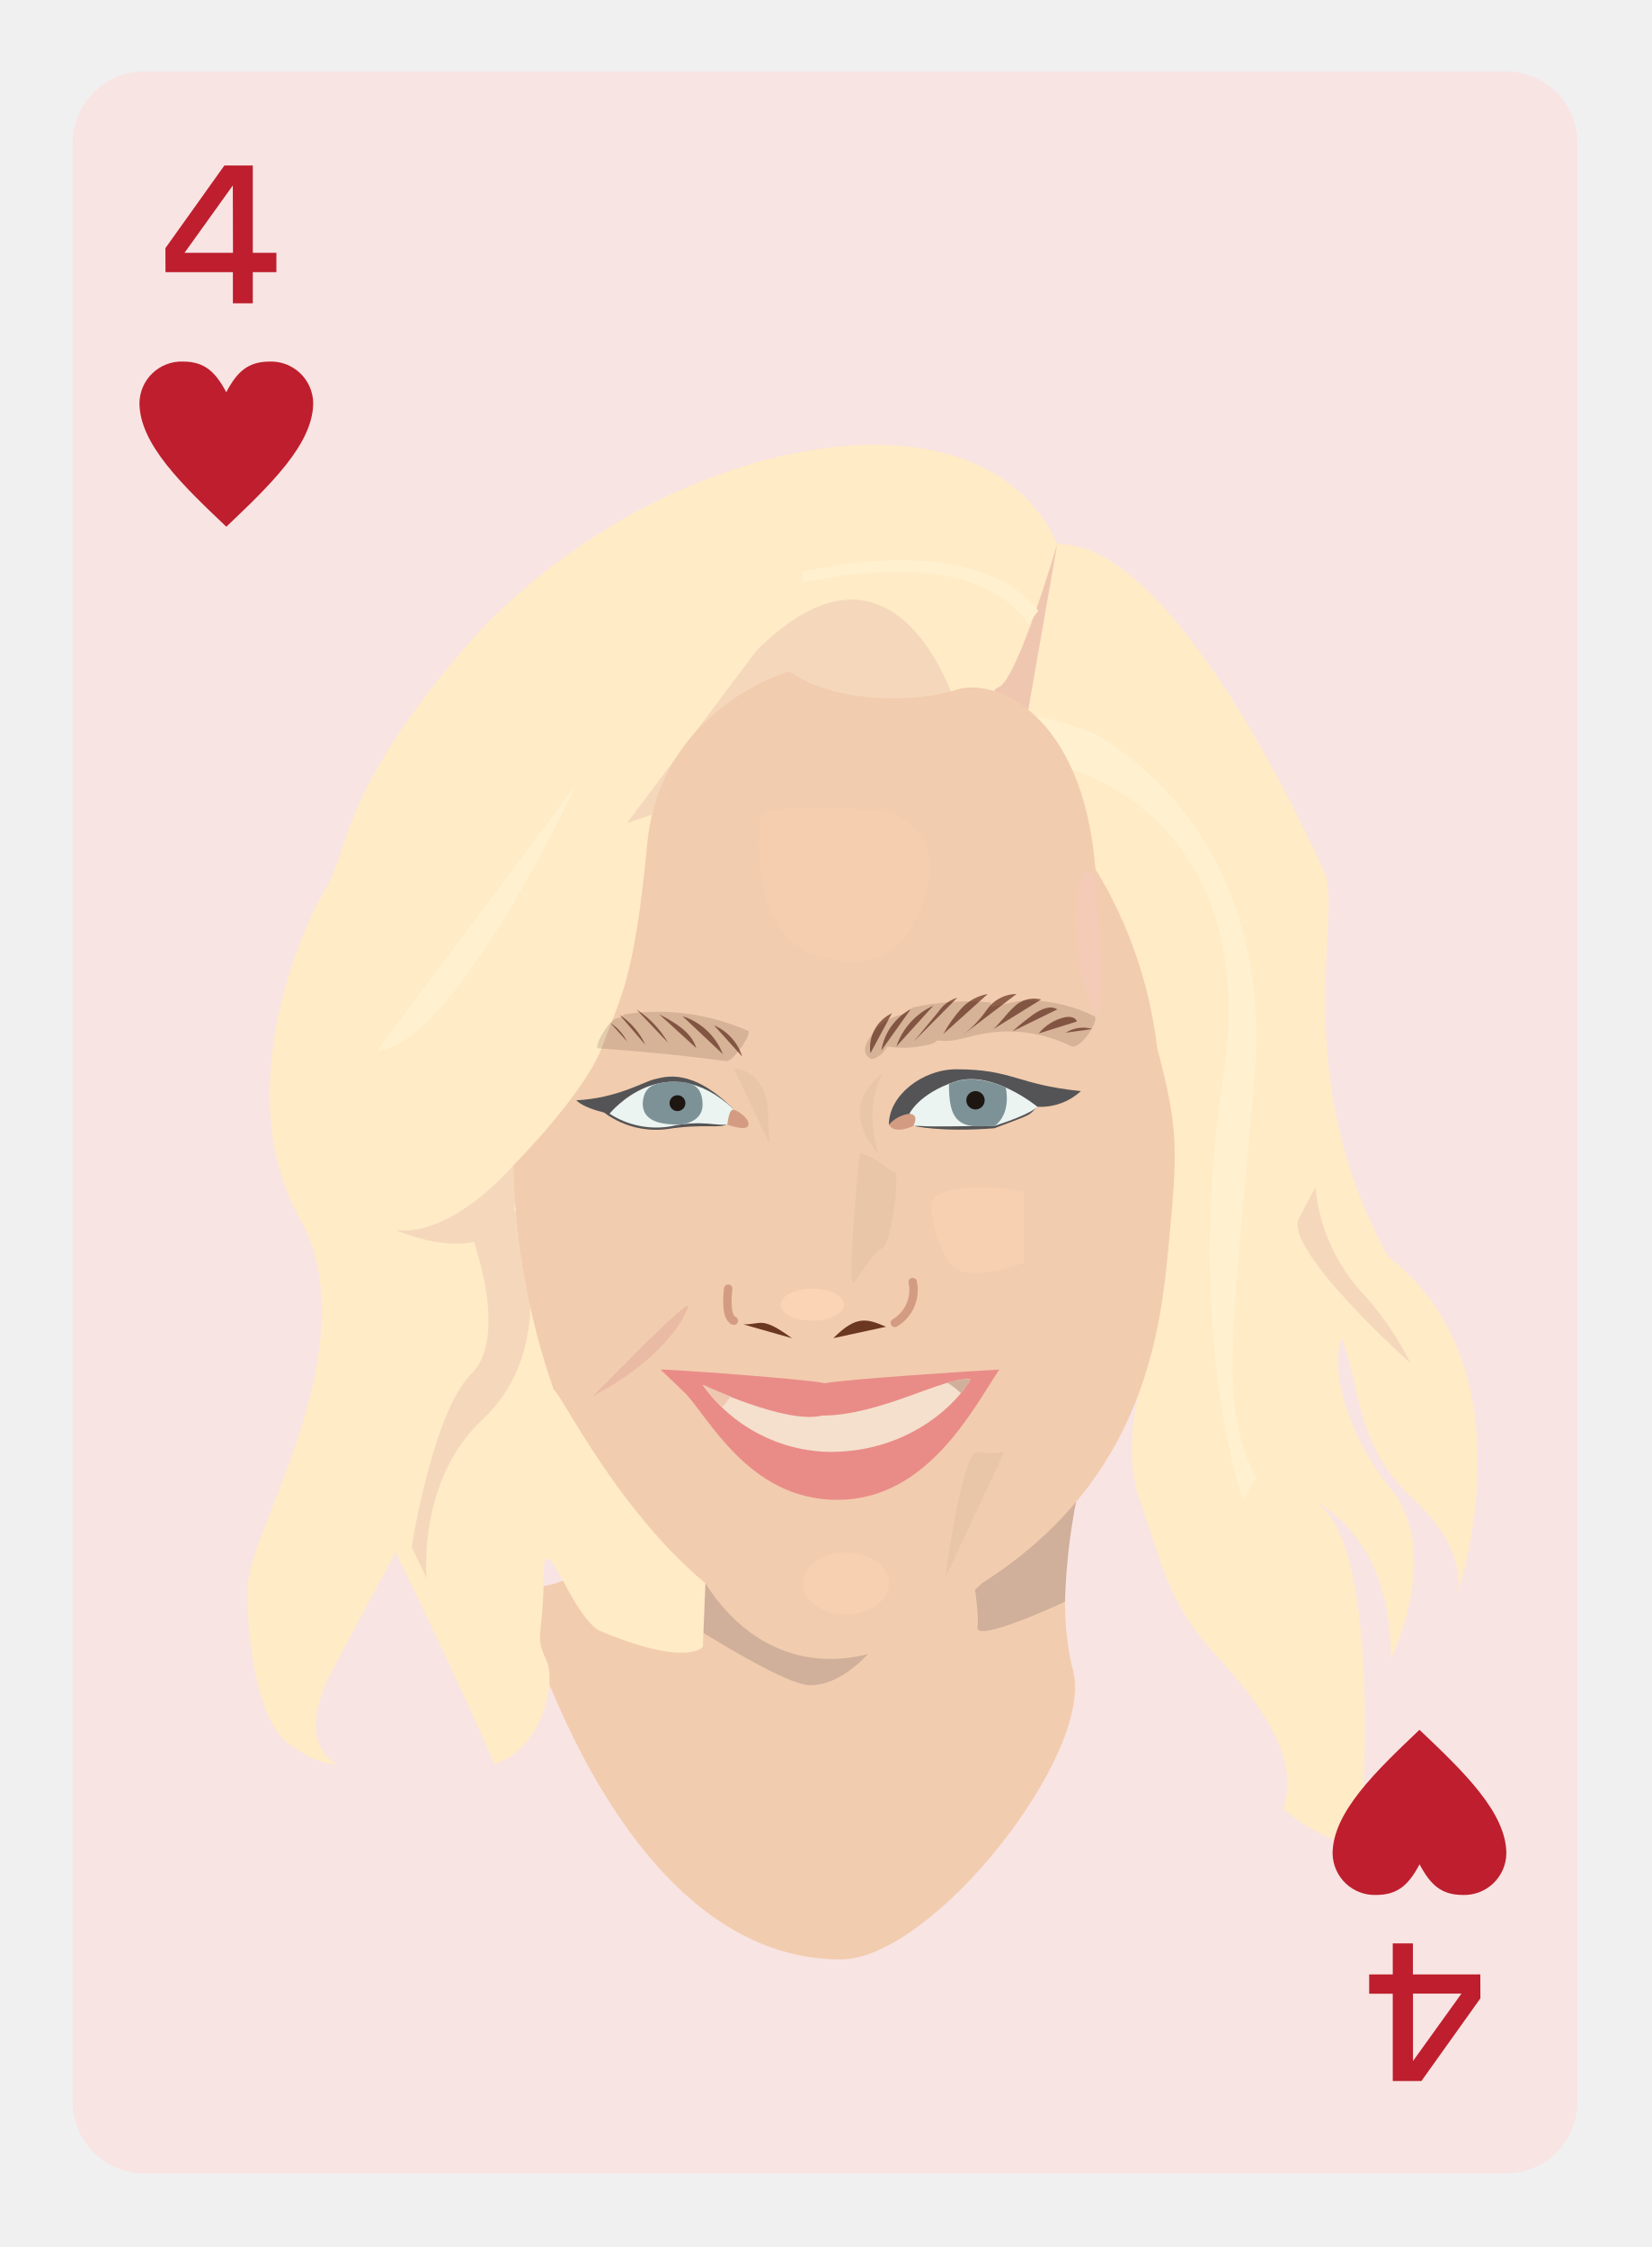
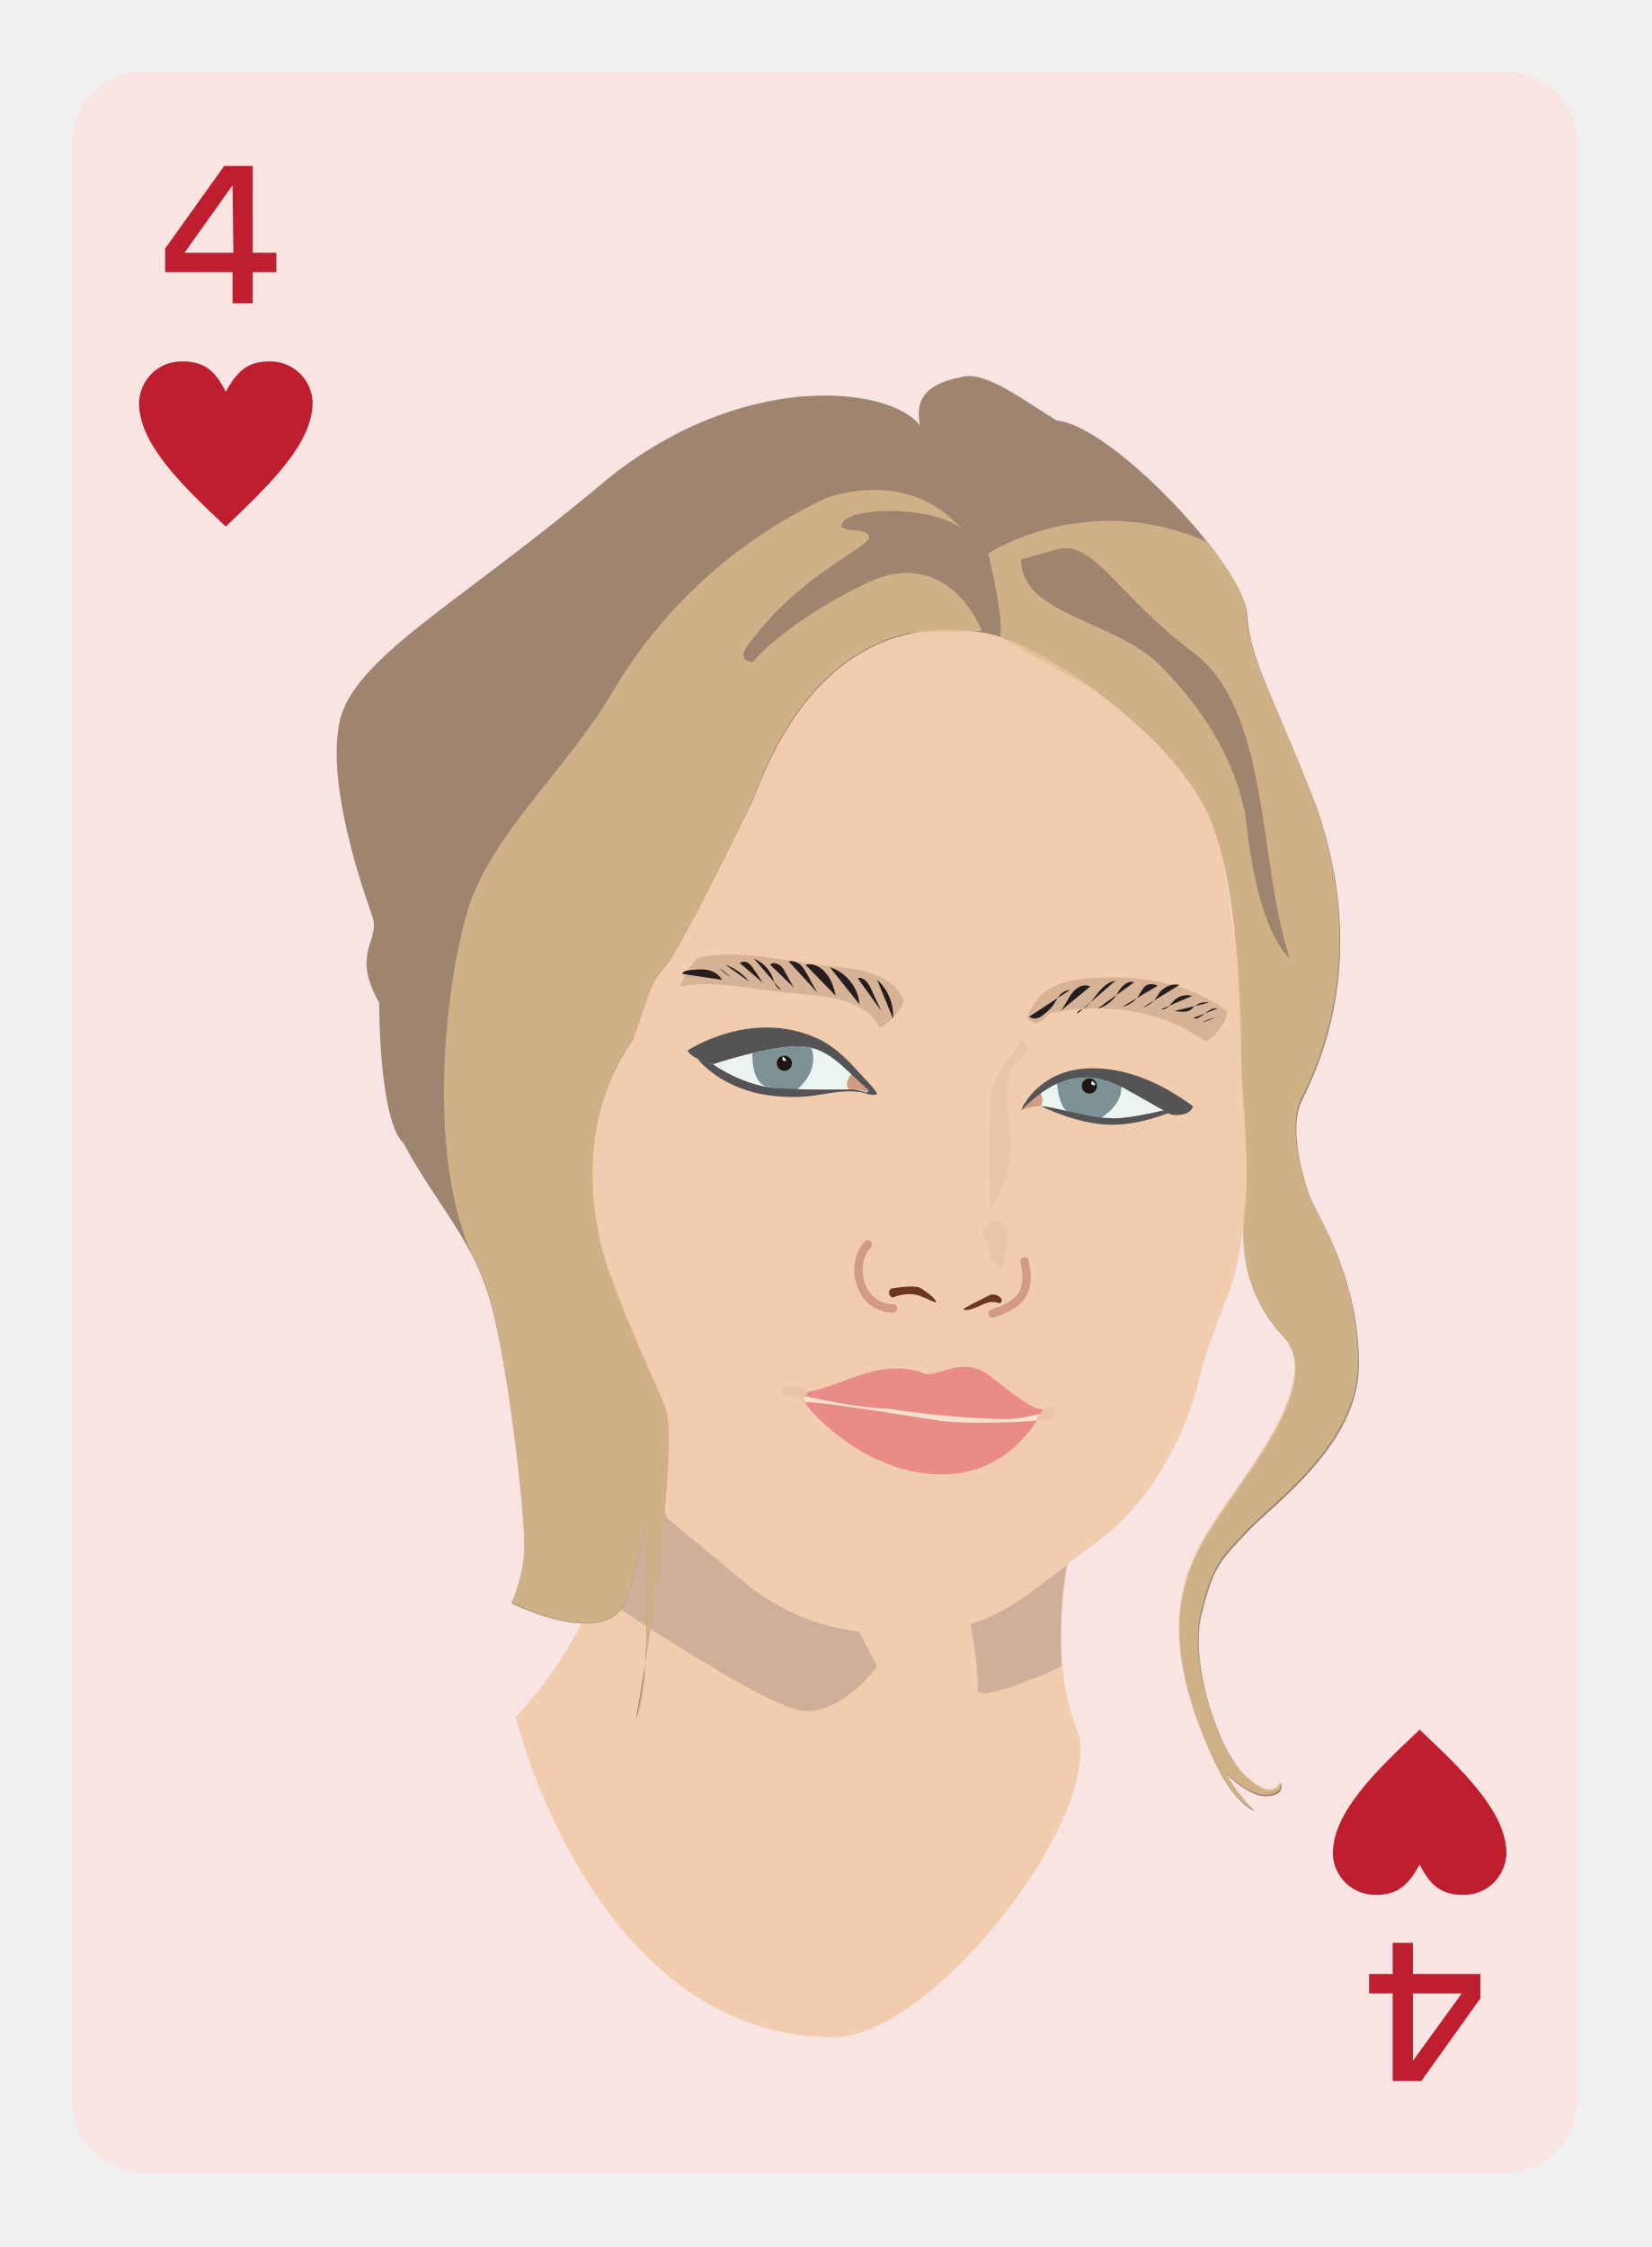
- <svg xmlns="http://www.w3.org/2000/svg" id="Layer_1" data-name="Layer 1" viewBox="0 0 196 266.67">
-   <defs>
-     <style>.cls-1{fill:#f8e4e3;}.cls-2{fill:#be1e2d;}.cls-3{fill:#f2ccae;}.cls-4{fill:#d0af9b;}.cls-5{fill:#ffebc6;}.cls-6{fill:#f5d8bc;}.cls-7{fill:#efc7b0;}.cls-8{fill:#fff1d0;}.cls-9{fill:#545456;}.cls-10{fill:#ebf4f0;}.cls-11{fill:#7d9297;}.cls-12{fill:#e98c88;}.cls-13{fill:#f5e0cd;}.cls-14{fill:#6b3720;}.cls-15{fill:none;stroke:#d39c82;stroke-linecap:round;stroke-miterlimit:10;}.cls-16{fill:#eac6a9;}.cls-17{fill:#1d1611;}.cls-18{fill:#d39c82;}.cls-19{fill:#f3cbb6;}.cls-20{fill:#fad4b5;}.cls-21{fill:#f7d0b1;}.cls-22{fill:#eabba4;}.cls-23{fill:#8f5f4a;}.cls-24{fill:#f4ceaf;}.cls-25{opacity:0.15;}.cls-26{fill:#381c15;}</style>
-   </defs>
-   <rect class="cls-1" x="8.63" y="8.48" width="178.58" height="249.45" rx="8.5" ry="8.5" />
-   <path class="cls-2" d="M19.63,29.45l7-9.81H30V30h2.8V32.3H30V36H27.64V32.3h-8Zm8-7.44L21.9,30h5.75Z" />
-   <path class="cls-2" d="M21.71,42.91c2.57,0,3.86,1.22,5.14,3.64,1.28-2.42,2.57-3.63,5.14-3.64a5,5,0,0,1,5.18,4.89c0,4.9-5.15,9.8-10.31,14.71-5.16-4.9-10.32-9.81-10.31-14.71A5,5,0,0,1,21.71,42.91Z" />
-   <path class="cls-3" d="M99.75,232.54c-27.24,0-38.57-44.3-38.57-44.3s12,2.36,10.83-13.17h0s49.65-5.54,56.2.77h0s-3.45,12.61-.86,22.42S110.69,232.54,99.75,232.54Z" />
-   <path class="cls-4" d="M71.55,186s20.22,14,24.61,14,8-5.06,8-5.06l-5.92-11.28L72,179.42Z" />
-   <path class="cls-5" d="M125.48,64.56c-9.45-21.16-49.83-12-71,13.09C40.29,94.41,41.4,101,38.62,105.5s-11.42,24.12-3.06,39.07-5.85,36.93-6.13,43.34,1.11,16.16,4.73,18.95S40,209.37,40,209.37s-5.29-2.23-.56-11.14,7.52-14,7.52-14,8.08,16.51,11.7,25.14c5.57-1.68,7.52-9.62,6.13-12.47s-.28-2.9-.28-9.7,3,4.06,6.54,6.29c10.57,4.46,12.36,1.95,12.36,1.95l.31-7.55L136.82,160s-4.36,10-1.57,18,3.34,12.31,9.47,18.92,9.47,12.74,7.52,17.76c5.85,4.73,9.19,4.18,9.19,4.18s3.18-37-5.85-40.86c0,0,9.62,3.61,9.47,18.92,0,0,6.23-12.54,0-20.24s-7-15.7-5.78-17.85c2.37,6.74,1.68,12.78,8.54,19.17s5.08,11.42,5.08,11.42,9.33-26.81-8.15-40.29c-12-21.7-5.33-40.68-7.56-45.6S139.24,64.31,125.48,64.56Z" />
-   <path class="cls-6" d="M113.62,84.21s-6.88-23.91-23.84-7L74.39,97.7l39.23-13.49" />
-   <path class="cls-7" d="M122,84.44l3.47-19.88s-4.72,16.11-6.95,17S122,84.44,122,84.44" />
-   <path class="cls-8" d="M68.39,93.11S53.85,124.3,44.76,124.66" />
-   <path class="cls-6" d="M58.46,141.14s4.51,3.33,4.33,6.47,2.22,13.67-5.54,20.88-6.62,18.81-6.62,18.81l-1.78-3.68s2.48-16,7.08-20.57,0-16.55,0-16.55S54.55,145,58.46,141.14Z" />
-   <path class="cls-8" d="M95.28,69.05c.29.26,19.85-5.12,26.75,5l1.18-1.55S117.49,63,95.28,67.86Z" />
-   <path class="cls-8" d="M127.28,91.36s22.58,5.92,17.91,36.45S147.52,178,147.52,178l1.56-2.61c-4.45-8.44-2.9-16.62-.23-47.27s-19.23-41.16-19.23-41.16A43.8,43.8,0,0,0,119,84.37l8.25,7" />
-   <path class="cls-6" d="M154.16,144.57l1.95-3.68a21.76,21.76,0,0,0,5.06,12,35.51,35.51,0,0,1,6.23,8.9S152.21,148.25,154.16,144.57Z" />
-   <path class="cls-6" d="M47,146s11.32,5.11,14.15-2.95h0l-.21-4.78S53.85,146.74,47,146Z" />
-   <path class="cls-4" d="M114.3,180.54S116.42,191,116,193.08s10.39-3,10.39-3a72.38,72.38,0,0,1,1.82-14.25c1.64-6.1-12.22,0-12.22,0Z" />
-   <path class="cls-3" d="M93.7,79.66c5.5,4,15.4,3.67,19.8,2.2s15,2.57,16.5,21.27a52.25,52.25,0,0,1,7.33,21.27c2.57,9.53,2.39,12.27,1.43,22.63s-2.6,28.39-22.21,40.86c-13.1,13-25.94,10.93-32.85,0-10.55-8.82-17.07-22.45-18-23a86.09,86.09,0,0,1-4.77-26.59s8.54-8.57,10.59-14.21,3.76-7.68,5.29-23.91S93.7,79.66,93.7,79.66Z" />
-   <path class="cls-9" d="M108.4,133.61s3.18.79,9.61.29c5-1.88,3.87-1.42,5.11-2.55Z" />
-   <path class="cls-9" d="M71.45,131.85A10.29,10.29,0,0,0,79.15,134c4.38-.69,6.4,0,7.17-.62Z" />
-   <path class="cls-9" d="M123.12,131.35a7.09,7.09,0,0,0,5.16-1.86c-7.63-.77-8.08-2.59-14.79-2.59-4,0-8,3.09-8,6.56" />
-   <path class="cls-9" d="M72.34,132.17s-2.87-.51-3.95-1.59c4.85-.24,8-2.2,9.25-2.49s4.43-1.45,9.44,3.57" />
-   <path class="cls-10" d="M107.93,132.17a2.13,2.13,0,0,1,.48,1.44c2,0-.55.16,9.65,0,4.44-1.44,5.06-2.26,5.06-2.26s-5.38-4.44-9.74-3S107.93,132.17,107.93,132.17Z" />
-   <path class="cls-11" d="M116.16,133.68c-2.87,0-3.54-1.57-3.54-5,2.91-1.51,6.74.4,6.74.4s.74,3-1.31,4.54Z" />
-   <path class="cls-12" d="M78.41,162.55c.35-.12,17.73,1.15,19.46,1.61,2.3-.46,18.19-1.51,20.72-1.62C115.37,167.38,110,178,99.36,178S83.94,167.84,81.17,165.2Z" />
-   <path class="cls-13" d="M97.52,168c7,0,14.42-4.61,17.66-4.32-1.08,2.15-6.67,8.63-16.68,8.63a18.87,18.87,0,0,1-15.11-7.95S93.3,169.08,97.52,168Z" />
-   <path class="cls-14" d="M88.23,157.18c2.21,0,2.12-1,5.77,1.64" />
-   <path class="cls-14" d="M105.15,157.46c-2.31-1-3.56-1.35-6.25,1.35" />
-   <path class="cls-15" d="M106.2,157a4.54,4.54,0,0,0,2.12-4.85" />
-   <path class="cls-15" d="M86.42,152.94s-.47,3.37.67,3.8" />
-   <path class="cls-16" d="M104.75,127.41s-2.65,1.72-2.72,4.52a7.65,7.65,0,0,0,2.23,5S102.37,131.68,104.75,127.41Z" />
-   <path class="cls-10" d="M87.09,131.66s.25,1.49-.77,1.77-3-.58-6.78.25a10.16,10.16,0,0,1-7.2-1.51S78.93,124,87.09,131.66Z" />
-   <path class="cls-11" d="M80.74,133.46c-1.72,0-4.52-.09-4.46-2.58.14-1.74,1-2.39,3.44-2.5s3.66.54,3.66,2.73S80.74,133.46,80.74,133.46Z" />
-   <circle class="cls-17" cx="80.4" cy="130.92" r="0.94" />
-   <circle class="cls-17" cx="115.77" cy="130.58" r="1.09" />
-   <path class="cls-18" d="M105.5,133.47c.67,1.26,2.9.15,2.9.15s.77-1.4-.48-1.44A3.86,3.86,0,0,0,105.5,133.47Z" />
-   <path class="cls-18" d="M88.83,133.47c-.13.9-2.51,0-2.51,0s.17-1.95.77-1.77S88.93,132.75,88.83,133.47Z" />
-   <path class="cls-19" d="M129.92,104c-3.43-3.43-1.64,11.75-1.64,11.75l1.64,4.89C131.74,120.66,129.92,104,129.92,104Z" />
-   <ellipse class="cls-20" cx="96.41" cy="154.84" rx="3.76" ry="1.9" />
-   <ellipse class="cls-21" cx="100.39" cy="187.91" rx="5.11" ry="3.68" />
-   <path class="cls-21" d="M110.48,142.74a14,14,0,0,0,2.14,7.09c2.1,2.89,8.93,0,8.93,0v-8.41S112.27,139.58,110.48,142.74Z" />
-   <path class="cls-16" d="M102,136.93s-1.61,16.29-.65,15.22,2.31-3.7,3.37-4,2.13-9.12,1.45-9.12S103.5,136.88,102,136.93Z" />
-   <path class="cls-16" d="M112.22,187.2c0-.81,2.07-15.18,3.79-14.88a9.77,9.77,0,0,0,3.18,0Z" />
-   <path class="cls-22" d="M81.62,155.29c.9-2-7.41,6.54-7.41,6.54l-3.85,3.85S78.88,161.54,81.62,155.29Z" />
-   <path class="cls-16" d="M87.11,126.9c.48-.3,3.78.56,4,4.7l.22,4.13" />
-   <path class="cls-23" d="M103.3,125a4.52,4.52,0,0,1,2.55-4.75" />
-   <path class="cls-23" d="M104.6,124.66a6.83,6.83,0,0,1,3.5-4.91" />
-   <path class="cls-23" d="M106.38,124.19a8.15,8.15,0,0,1,4.38-4.83" />
-   <path class="cls-23" d="M108.47,123.57l2.91-3.51a4,4,0,0,1,2.23-1.65" />
-   <path class="cls-23" d="M111.95,122.71a16.41,16.41,0,0,1,2.12-3,5.51,5.51,0,0,1,3.15-1.74" />
-   <path class="cls-23" d="M114.27,122.82a12.94,12.94,0,0,0,2.85-3,4.36,4.36,0,0,1,3.53-1.86" />
-   <path class="cls-23" d="M117.89,122.13c.88-.79,1.54-1.81,2.42-2.6a3.32,3.32,0,0,1,3.25-.91" />
-   <path class="cls-23" d="M120.17,122.39a26.33,26.33,0,0,1,2.47-2c.84-.59,2-1.15,2.84-.6" />
-   <path class="cls-23" d="M123.27,122.65a5.57,5.57,0,0,1,3.05-1.91c.56-.13,1.32-.06,1.48.49" />
-   <path class="cls-23" d="M126.48,122.56a3.83,3.83,0,0,1,3.15-.44" />
-   <path class="cls-23" d="M88.09,125.4a6,6,0,0,0-3.34-3.71" />
-   <path class="cls-23" d="M85.79,125.11A7.64,7.64,0,0,0,81,120.6" />
-   <path class="cls-23" d="M82.63,124.38c-.6-1.94-2.58-3.05-4.39-4" />
-   <path class="cls-23" d="M79.27,123.74a11.46,11.46,0,0,0-3.74-3.94" />
-   <path class="cls-23" d="M76.59,124a8.58,8.58,0,0,0-3.06-3.56" />
-   <path class="cls-23" d="M74.43,123.61a5.93,5.93,0,0,0-2-2.22" />
-   <path class="cls-24" d="M101.34,114.12c-13.24,0-11.1-15-11.1-17.18,0-1.3,7.59-1.16,13.59-.84a6.93,6.93,0,0,1,6.44,8.36C109.26,109.12,106.88,114.12,101.34,114.12Z" />
-   <path class="cls-7" d="M85.69,167a5.92,5.92,0,0,0,1-1.27c-1.92-.76-3.28-1.4-3.28-1.4A16.67,16.67,0,0,0,85.69,167Z" />
-   <path class="cls-4" d="M114.3,163.72a11.52,11.52,0,0,0-1.85.4,8.42,8.42,0,0,1,1.59,1.23,9.55,9.55,0,0,0,1.14-1.67Z" />
-   <g class="cls-25">
-     <path class="cls-26" d="M105.58,122.08v-.54l-1.3,2.5a33.75,33.75,0,0,0,3.82-.61c1.05-.2,3.26-3.72,2.37-3.66a6,6,0,0,0-3.36.8c-.58.25-3.36,3.37-2.09,3.59a12.35,12.35,0,0,0,5.68-.32c.8-.22,3.08-3.61,2.09-3.59a8,8,0,0,1-4.15-.64l-2.57,3.6a30.6,30.6,0,0,1,8.94-.59l2.37-3.66a21.64,21.64,0,0,0-4.82.56c-.63.14-3.58,3.22-2.57,3.6,2.55,1,4.4-.06,7-.5a16.84,16.84,0,0,1,10.11,1.53c1.13.52,3.5-3.21,2.77-3.55a18.43,18.43,0,0,0-7.5-1.88c-3-.05-6.71,1.94-9.59.85l-2.57,3.6a21.64,21.64,0,0,1,4.82-.56c1.11,0,3.35-3.58,2.37-3.66a30.6,30.6,0,0,0-8.94.59c-.65.14-3.56,3.26-2.57,3.6a11.87,11.87,0,0,0,4.56.75l2.09-3.59a10.49,10.49,0,0,1-5.13.18l-2.09,3.59,2.8-.66,2.37-3.66c-2.62.5-5,.49-6.75,2.69-.7.89-1.81,2.41-.44,3.19.26.15.61-.07.81-.2l.34-.22c.82-.52,3-4.31,1.15-3.14Z" />
+ <svg xmlns="http://www.w3.org/2000/svg" version="1.1" id="Layer_1" x="0px" y="0px" viewBox="0 0 196 266.7" style="enable-background:new 0 0 196 266.7;" xml:space="preserve">
+   <style type="text/css">
+ 	.st0{fill:#F8E4E3;}
+ 	.st1{fill:#BE1E2D;}
+ 	.st2{fill:#F2CCAE;}
+ 	.st3{fill:#CFAE9A;}
+ 	.st4{fill:#E98C88;}
+ 	.st5{fill:#F5E0CD;}
+ 	.st6{fill:#6B3720;}
+ 	.st7{fill:none;stroke:#D39C82;stroke-linecap:round;stroke-miterlimit:10;}
+ 	.st8{fill:none;stroke:#FFFFFF;stroke-width:0.25;stroke-miterlimit:10;}
+ 	.st9{fill:#EBF4F0;}
+ 	.st10{fill:#E9C5A8;}
+ 	.st11{fill:#7D9297;}
+ 	.st12{fill:#1D1611;}
+ 	.st13{fill:#D39C82;}
+ 	.st14{fill:#545456;}
+ 	.st15{fill:#9F856F;}
+ 	.st16{fill:#231F20;}
+ 	.st17{opacity:0.15;}
+ 	.st18{fill:#381C15;}
+ 	.st19{opacity:0.77;}
+ 	.st20{fill:#DFBD8E;}
+ 	.st21{fill:none;stroke:#DAB995;stroke-miterlimit:10;}
+ 	.st22{opacity:0.77;fill:#DFBD8E;}
+ </style>
+   <path class="st0" d="M17.1,8.5h161.6c4.7,0,8.5,3.8,8.5,8.5v232.4c0,4.7-3.8,8.5-8.5,8.5H17.1c-4.7,0-8.5-3.8-8.5-8.5V17  C8.6,12.3,12.4,8.5,17.1,8.5z" />
+   <path class="st1" d="M19.6,29.5l7-9.8H30V30h2.8v2.3H30V36h-2.4v-3.7h-8L19.6,29.5z M27.6,22l-5.7,8h5.8L27.6,22z" />
+   <path class="st1" d="M21.7,42.9c2.6,0,3.9,1.2,5.1,3.6c1.3-2.4,2.6-3.6,5.1-3.6c2.8-0.1,5.1,2.1,5.2,4.8c0,0,0,0,0,0.1  c0,4.9-5.2,9.8-10.3,14.7c-5.2-4.9-10.3-9.8-10.3-14.7C16.6,45,18.9,42.8,21.7,42.9C21.7,42.9,21.7,42.9,21.7,42.9z" />
+   <path class="st1" d="M173.6,224.9c-2.6,0-3.9-1.2-5.1-3.6c-1.3,2.4-2.6,3.6-5.1,3.6c-2.8,0.1-5.1-2.1-5.2-4.8c0,0,0,0,0-0.1  c0-4.9,5.1-9.8,10.3-14.7c5.2,4.9,10.3,9.8,10.3,14.7C178.7,222.8,176.4,225,173.6,224.9C173.6,224.9,173.6,224.9,173.6,224.9z" />
+   <path class="st1" d="M175.7,237.2l-7,9.8h-3.4v-10.4h-2.8v-2.3h2.8v-3.7h2.4v3.7h8L175.7,237.2z M167.7,244.6l5.8-8h-5.8V244.6z" />
+   <g>
+     <path class="st2" d="M99,241.8c-28.6,0-37.8-38-37.8-38S74,191.3,72.8,175c-1.2-16.3,54.7,7.2,54.7,7.2s-3.8,13.2,0.5,23.6   C130.7,216.1,110.5,241.8,99,241.8z" />
+     <path class="st3" d="M69.8,188.4c0,0,21.3,14.7,25.9,14.7s8.4-5.3,8.4-5.3l-6.2-11.9l-22.2-11.7L69.8,188.4z" />
+     <path class="st3" d="M114.2,187.2c0,0,2.2,11,1.8,13.2c-0.4,2.2,10-2.6,10-2.6s-0.6-9.2,1.4-15.5c1.7-6.4-11.4,0-11.4,0   L114.2,187.2z" />
+     <path class="st2" d="M114.3,71.9c9.9,0,22.9,11.5,29.1,24.6c2.1,3.9,3.7,18.3,3.8,23.4c0.1,5.2,0.2,10.1,0.6,12.5   c0.4,2.3,0.6,13.4-1.8,20.7c-1.5,3.6-3.2,8.4-3.5,9.9c-0.3,1.5-3,13.2-12.4,20.1s-11.9,10.8-24,10.8S88.8,188.1,85,185   s-5.7-4.7-5.7-4.7l-25.7-59.9c0,0,36.9-31.9,40.2-35.2C97.2,81.9,104,71.9,114.3,71.9z" />
+     <g>
+       <path class="st4" d="M95.3,166.2c1.6,2.4,8.2,8.9,16.7,8.8c8.5-0.1,11.8-7.7,11.8-7.7s0,0-0.6-0.1c-0.6-0.1-2.2-1.1-5.6-3.8    c-3-2.5-5.8-0.2-7.7-0.3c-3.8-1.6-7.6,0-10.3,1c-3.4,1.3-4.7,1.2-4.7,1.2L95.3,166.2z" />
+       <path class="st5" d="M123,168.6c0.2-0.3,0.3-0.6,0.5-0.8l0,0c0,0-1.4,0.4-3.3,0.6c-1.9,0.2-9.9-0.4-14.8-1.2    c-3.8-0.1-7.9-1.1-10.4-1.6l0.3,0.5c0.1,0.1,0.2,0.3,0.3,0.4c0.2-0.4,11.3,1.4,15.1,2C114.4,169.2,123,168.7,123,168.6z" />
+     </g>
+     <path class="st6" d="M106,154c-0.6-0.1-0.7-1,0-1.1c0.7-0.1,2.7-0.4,3.3,0c0.9,0.6,1.7,1.2,1.8,1.6c0.1,0.4-1.7-0.9-3-0.9   C106.7,153.6,106,154,106,154z" />
+     <path class="st6" d="M118.7,154.7c0.7-0.6-0.7-1.4-1.4-0.9c-0.8,0.4-2.6,1.3-3,1.6c0.7,0.4,2.4-0.7,3-0.8   C117.9,154.4,118.7,154.7,118.7,154.7z" />
+     <path class="st7" d="M106,155.3c-3.9,0-5.3-5.1-3-7.6" />
+     <path class="st7" d="M117.8,155.9c3.9-1.2,4.5-3.1,3.8-6.2" />
+     <path class="st8" d="M103.1,129.3c-3.5-3.1-5-5.4-8.9-5.2s-9.5,2.1-9.5,2.1s3.8,2.8,8.2,2.9c4.4,0.1,5.7,0,8,0.1   C103.1,129.3,102.7,129.9,103.1,129.3z" />
+     <path class="st9" d="M121.4,131c2.8-2.8,6.7-5.7,12.3-2.6c5.5,3.1,5.5,3.1,5.5,3.1s-5.7,1.5-7.7,1.2c-2.3,0-6.7-1.4-8-1.4   c-1.2,0-2.1,0.3-2.1,0.3S121,131.5,121.4,131z" />
+     <path class="st10" d="M116.6,146.4c1.1,1.6,1,3.1,1,3.1s0.9,1.1,1.4,0.9c0.4-1.6,0.9-4.4,0.3-5.1   C118.7,144.6,116.9,144.8,116.6,146.4z" />
+     <path class="st9" d="M103.1,129.3c-3.5-3.1-5-5.4-8.9-5.2s-9.5,2.1-9.5,2.1s3.8,2.8,8.2,2.9c4.4,0.1,5.7,0,8,0.1   C103.1,129.3,102.7,129.9,103.1,129.3z" />
+     <path class="st11" d="M132.9,128c-2.9-1.4-5.4-1.1-7.5,0c0,0.1,0.2,3.7,1.5,4c1.3,0.3,2.7,0.6,3.8,0.7   C130.7,132.6,133.9,130.9,132.9,128z" />
+     <path class="st11" d="M94.2,124.2c-1.5,0.1-3.3,0.4-4.9,0.8c0,0-0.2,3.4,1.7,4c0,0,0.1,0,0.1,0c0.1,0,0.2,0,0.3,0.1   c0.5,0.1,1,0.1,1.5,0.2c0.6,0,1.2,0,1.7,0c0,0,2.7-2,1.7-4.9C95.7,124.2,95,124.1,94.2,124.2z" />
+     <circle class="st12" cx="93.1" cy="126.2" r="0.9" />
+     <circle class="st12" cx="129.3" cy="128.9" r="0.9" />
+     <path class="st13" d="M103.1,129.3c-0.7-0.6-1.4-1.3-2-1.8c-0.1,0.1-0.2,0.1-0.3,0.3c-0.6,1.2,0,1.5,0,1.5   C103.1,129.3,102.7,129.9,103.1,129.3z" />
+     <path class="st13" d="M123.1,129.4c-0.6,0.5-1.1,1.1-1.6,1.6c-0.4,0.5,0,0.7,0,0.7s0.8-0.4,2.1-0.4   C123.5,131.3,124.2,130.1,123.1,129.4z" />
+     <path class="st10" d="M121.4,123.4c-3,4-3.7,4.3-3.8,8.2c-0.2,3.9,0,12,0,12s3.1-4.7,2.3-9.3s-0.7-7.4,1.6-8.9   C121.4,125.3,122.6,124.4,121.4,123.4z" />
+     <path class="st14" d="M124.9,127.9c-2.9,1.6-3.7,3.9-3.7,3.9l0,0l0,0c2.8-2.8,6.7-5.7,12.3-2.6c5.5,3.1,5.5,3.1,5.5,3.1   c2.4,0.3,2.6-1,2.6-1C134,125.7,127.8,126.3,124.9,127.9z" />
+     <path class="st14" d="M139.1,131.4c0.2,0.1,0.2,0.1,0.2,0.1s-5.7,1.5-7.7,1.2c-2.3,0-6.7-1.4-8-1.4l0,0c0,0,4.1,2.1,8.1,2.2   c4,0.1,7.9-1.8,8.6-2L139.1,131.4z" />
+     <path class="st14" d="M104,129.6c-0.1-0.2-0.9-1.1-2.6-2.9c0,0-2-2.4-4.5-3.5c-7.9-3.5-15.3,1.5-15.3,1.5c0.6,1.1,3.1,1.6,3.1,1.6   s5.6-1.9,9.5-2.1c3.9-0.2,5.4,2.1,8.9,5.2c-0.4,0.6,0,0-2,0c1,0.2,1.6,0.3,1.7,0.4C103.1,129.9,104.4,130.2,104,129.6z" />
+     <g>
+       <polygon class="st14" points="102.8,129.7 102.8,129.7 102.8,129.7   " />
+       <path class="st14" d="M100.8,129.3c-2.2,0-3.6,0.1-8-0.1c-4.4-0.1-8.2-2.9-8.2-2.9l0,0l-1.8-0.6c0,0,2.7,3.5,8.4,4.3    c5.8,0.8,7.4-1,11.5-0.3l-0.9-0.3C101.6,129.3,101.3,129.3,100.8,129.3z" />
+     </g>
+     <path class="st15" d="M109.2,50.5c-3.6-4.7-21.5-6.8-38,7.1S41.9,78.1,40.3,85.7c-1.6,7.6,2.9,20.2,3.9,23.1   c1,2.9-2.6,4.2,0.8,10.2c0,3,0.3,14.3,2.9,16.7c4.2,7.8,8.4,11.5,10.5,19.5c2.1,8.1,4.2,26.4,3.8,29.5c-0.3,3.1-1.5,5.6-1.5,5.6   s11.8,5.9,13.8-0.8c2-6.8,2-8.4,2-8.4s1,18.6-1,22.8c3-17,4.6-33.5,3.5-36.7c-1.2-3.1-6.8-14.7-7.9-20.4c-1.2-5.8-1.8-15,4-23.4   c2.1-5.6,1.8-6.3,4-8.9c2.1-2.6,10.3-19.6,10.3-19.6c1.8-4.5,8.4-22.9,27.3-19.8c6.9,1,22.5,12.2,26.7,21.5c4.2,9.2,3.9,29,4,31   c0.1,2,1,11.4,0.4,16c-0.6,4.6,0,10.2,4.5,15c4.5,4.8-2.4,13.9-6.7,20.1s-9.5,13.5-1.2,30.9c2.2,4.5,4.5,5.4,4.5,5.4   s-2.2-2.2-3.3-4.4c0,0,2.7,2.8,4.9,2.6c2.2-0.2,1.5-1.6,1.5-1.6s-0.6,2.5-4-0.6c-3.4-3.1-6.8-13.6-5.4-19.3   c1.4-5.8,2.3-6.5,5.4-9.8c3-3.3,13.3-10.3,13.3-20s-4.4-16.8-5.4-18.9s-3.1-8.8-1.4-12.3c1.7-3.6,8.3-16.3,1.7-35.1   c-5.4-13.8-7.8-17.2-8.2-22.8S132,50.5,125.4,49.9c-4.2-2.6-8.4-5.8-11.1-5.2S108.3,46.2,109.2,50.5z" />
+     <g>
+       <path class="st16" d="M81,115.6c0-0.2,0.2-0.3,0.5-0.4c0.8-0.1,1.5-0.2,2.3-0.1c0.8,0.1,1.5,0.5,1.9,1.2" />
+     </g>
+     <g>
+       <path class="st16" d="M106,120.9c0.1-1.7-0.6-3.5-1.9-4.6" />
+     </g>
+     <g>
+       <path class="st16" d="M104.6,120c-0.4-0.9-0.8-1.7-1.2-2.6c-0.3-0.7-0.9-1.5-1.6-1.3" />
+     </g>
+     <g>
+       <path class="st16" d="M102,119.2c-0.1-2-1.6-3.8-3.5-4.4" />
+     </g>
+     <g>
+       <path class="st16" d="M99.2,118.2c-0.2-0.9-0.5-1.9-1.1-2.6c-0.6-0.8-1.5-1.3-2.5-1.1" />
+     </g>
+     <g>
+       <path class="st16" d="M97,117.8c-0.4-0.7-0.8-1.4-1.1-2c-0.3-0.5-0.5-0.9-0.9-1.3c-0.4-0.3-0.9-0.5-1.4-0.4" />
+     </g>
+     <g>
+       <path class="st16" d="M91.4,114.5c0.3-0.3,0.8-0.2,1.2,0.1c0.3,0.2,0.5,0.6,0.7,1c0.3,0.5,0.6,1.1,0.9,1.6" />
+     </g>
+     <g>
+       <path class="st16" d="M92.7,117.5c-0.6-0.2-0.8-0.9-1-1.5c-0.4-1-1.2-1.8-2.2-2.2" />
+     </g>
+     <g>
+       <path class="st16" d="M90.6,116.7c-0.4-0.5-0.7-1.1-1.1-1.6c-0.2-0.3-0.4-0.6-0.7-0.8s-0.7-0.2-1,0" />
+     </g>
+     <g>
+       <path class="st16" d="M88.9,116.5c-0.7-0.9-1.7-1.6-2.8-2" />
+     </g>
+     <g>
+       <path class="st16" d="M86.8,116c-0.5-0.3-1-0.6-1.4-1.1" />
+     </g>
+     <g>
+       <path class="st16" d="M143.4,121.4c0.2,0,0.4-0.1,0.7-0.1" />
+     </g>
+     <g>
+       <path class="st16" d="M122.1,120.7c0.2,0,0.4,0.2,0.7,0.2c0.2,0,0.5-0.1,0.7-0.2c0.7-0.5,1.3-1,1.7-1.7c0.2-0.3,0.4-0.7,0.7-1    c0.3-0.3,0.7-0.5,1.1-0.5" />
+     </g>
+     <g>
+       <path class="st16" d="M125.5,120.3c0.5-0.3,0.8-0.9,1.1-1.4c0.3-0.5,0.6-1.1,1.1-1.5s1.1-0.6,1.7-0.3" />
+     </g>
+     <g>
+       <path class="st16" d="M127.9,120.3c-0.1-0.2,0.2-0.4,0.5-0.5c0.6-0.2,1-0.8,1.4-1.3c0.7-0.9,1.4-1.9,2.6-2.1" />
+     </g>
+     <g>
+       <path class="st16" d="M130.3,119.7c0.8-0.2,1.5-0.7,2-1.3c0.3-0.4,0.5-0.9,0.9-1.3c0.4-0.4,0.9-0.7,1.4-0.5" />
+     </g>
+     <g>
+       <path class="st16" d="M133.2,119.5c0.9-0.2,1.7-0.8,2.1-1.6c0.2-0.3,0.4-0.7,0.7-0.9c0.4-0.3,1-0.2,1.4,0" />
+     </g>
+     <g>
+       <path class="st16" d="M135.6,119.6c0.6-0.2,1.1-0.5,1.5-1c0.2-0.3,0.4-0.6,0.6-0.9c0.6-0.6,1.4-1,2.3-0.8" />
+     </g>
+     <g>
+       <path class="st16" d="M137.8,119.8c0.7,0.1,1.1-0.6,1.6-1.1c0.6-0.5,1.3-0.7,2.1-0.5" />
+     </g>
+     <g>
+       <path class="st16" d="M139.4,120c0.7,0.1,1.5,0.2,2-0.2c0.2-0.2,0.4-0.4,0.6-0.5c0.4-0.3,1-0.4,1.5-0.3" />
+     </g>
+     <g>
+       <path class="st16" d="M141.7,120.8c0,0.1,0.2,0.1,0.3,0.1c0.9-0.3,1.6-1.4,2.5-1.2" />
+     </g>
+     <g>
+       <path class="st16" d="M142.7,121.4c0.4-0.3,1-0.5,1.5-0.6" />
+     </g>
+     <g class="st17">
+       <g>
+         <path class="st18" d="M80.8,117.1c3.9-0.8,8.3,0.3,12.2,0.7c3.7,0.4,9.5,0.3,11.4,4.2c0.1,0.2,3.3-2.4,2.8-3.5     c-1.7-3.5-6.6-3.6-10-4c-4.4-0.5-9.6-1.8-14-0.9C82.1,113.7,80.5,117.2,80.8,117.1L80.8,117.1z" />
+       </g>
+     </g>
+     <g class="st17">
+       <g>
+         <path class="st18" d="M145.5,119.9c-3.8-2.8-8.7-3.9-13.4-3.9c-3.1,0.1-6.6,0-8.8,2.4c-0.1,0.1-1.9,2.4-1.2,2.7     c0.2,0.1,0.5,0.2,0.7,0.3c1.2,0.4,3.4-3.3,2.8-3.5c-0.2-0.1-0.5-0.2-0.7-0.3c-0.4,0.9-0.8,1.8-1.2,2.7c0.2-0.2,0.3-0.4,0.5-0.5     c-0.4,0.3-0.9,0.6-1.3,0.9c6.5-1.9,14.5-1.2,20,2.8C143.5,124.1,146.3,120.5,145.5,119.9L145.5,119.9z" />
+       </g>
+     </g>
+     <path class="st10" d="M92.7,165.1c-0.1,0.9,2.6,1,2.6,1l0.7-1C96,165.1,93.2,163.9,92.7,165.1z" />
+     <path class="st10" d="M125.2,167.4c-0.1,0.9,0.1,1.2-1,1.2c-1.1,0-1.1,0-1.1,0l0.7-1.3C123.7,167.3,125.2,166.8,125.2,167.4z" />
+     <path class="st9" d="M129.6,128.3c0,0,0.4,0.2,0.4,0.5C129.9,128.8,129.3,128.9,129.6,128.3z" />
+     <path class="st9" d="M92.9,125.4c0,0,0.4,0.2,0.4,0.5C93.3,125.9,92.7,126.1,92.9,125.4z" />
+     <g class="st19">
+       <path class="st20" d="M76.7,197.4c-0.3,2.1-0.7,4.3-1.1,6.5C76.2,202.7,76.5,200.3,76.7,197.4z" />
+       <path class="st20" d="M108,75.1c-12.4,2.7-17.2,16-18.6,19.7c0,0-8.1,17-10.3,19.6c-2.1,2.6-1.8,3.3-4,8.9    c-5.8,8.4-5.1,17.7-4,23.4c1.2,5.8,6.8,17.3,7.9,20.4c1,2.7-0.1,15.7-2.4,30.2c0.4-6.9-0.1-16.3-0.1-16.3s0,1.7-2,8.4    c-2,6.8-13.8,0.8-13.8,0.8s1.2-2.5,1.5-5.6c0.3-3.1-1.7-21.4-3.8-29.5c-0.5-2.1-1.2-3.8-2-5.4c0,0,0,0,0,0    c-5.9-12-3.6-32.2-1-41.3c2.6-9.1,12-17.2,17.2-26.1c5.2-8.8,13.3-17.5,25.7-23.3c11.9-3.5,16.9,4.8,17.4,6.3    c0.5,1.5,0.8,9.6,0.8,9.6L108,75.1z" />
+       <path class="st20" d="M90.6,69.2" />
+     </g>
+     <path class="st21" d="M145.7,90.7" />
+     <path class="st21" d="M149.4,102.5" />
+     <path class="st21" d="M139.2,72.4" />
+     <path class="st22" d="M130.4,82.2c5.5,4.2,10.7,9.5,12.9,14.2c4.2,9.2,3.9,29,4,31c0.1,2,1,11.4,0.4,16c-0.6,4.6,0,10.2,4.5,15   c4.5,4.8-2.4,13.9-6.7,20.1c-4.2,6.2-9.5,13.5-1.2,30.9c2.2,4.5,4.5,5.4,4.5,5.4s-2.2-2.2-3.3-4.4c0,0,2.7,2.8,4.9,2.6   c2.2-0.2,1.5-1.6,1.5-1.6s-0.6,2.5-4-0.6s-6.8-13.6-5.4-19.3c1.4-5.8,2.3-6.5,5.4-9.8c3-3.3,13.3-10.3,13.3-20   c0-9.7-4.4-16.8-5.4-18.9c-1-2.1-3.1-8.8-1.4-12.3c1.7-3.6,8.3-16.3,1.7-35.1c-5.4-13.8-7.8-17.2-8.2-22.8c-0.1-1.9-2-5-4.7-8.3   c-14.3-6.3-25.9,1.4-25.9,1.4s1.9,7.7,1.4,9.9L130.4,82.2z" />
+     <path class="st15" d="M121.2,66.4c-0.1,6.5,10.9,7.2,16.3,12.4c5.4,5.3,9.7,12.2,10.5,19.4c0.8,7.2,2.5,13,5.1,15.6   c-3.8-11.3-2.3-29.4-11.4-36.3c-9.1-6.8-11.9-13.5-16.2-12.3C121.2,66.4,121.2,66.4,121.2,66.4z" />
+     <path class="st15" d="M88.9,76.4c6.1-8.2,13.5-11,14.2-12.5c0.6-1.5-4.6-0.4-2.9-2.1s10.9-1.7,14.1,1.1c3.2,2.8,2.3,12.1,2.3,12.1   s-3.8-10.3-13.5-5.9c-9.6,4.5-13.8,9.5-13.8,9.5S87.2,78.5,88.9,76.4z" />
  </g>
-   <g class="cls-25">
-     <path class="cls-26" d="M71,124.41q7.62.52,15.18,1.52c.82.11,3.15-3.34,2.6-3.58a26.23,26.23,0,0,0-14.46-2c-1.18.17-2.81,3.66-2.43,3.61A25.63,25.63,0,0,1,86,125.9l2.6-3.58q-7.57-1-15.18-1.52c-1.07-.07-3.05,3.56-2.43,3.61Z" />
-   </g>
-   <path class="cls-2" d="M173.61,224.89c-2.57,0-3.86-1.22-5.14-3.64-1.28,2.42-2.57,3.63-5.14,3.64a5,5,0,0,1-5.18-4.89c0-4.9,5.15-9.8,10.31-14.71,5.16,4.9,10.32,9.81,10.31,14.71A5,5,0,0,1,173.61,224.89Z" />
-   <path class="cls-2" d="M175.69,237.16l-7,9.81h-3.4V236.61h-2.8v-2.29h2.8v-3.68h2.39v3.68h8Zm-8,7.44,5.75-8h-5.75Z" />
</svg>
